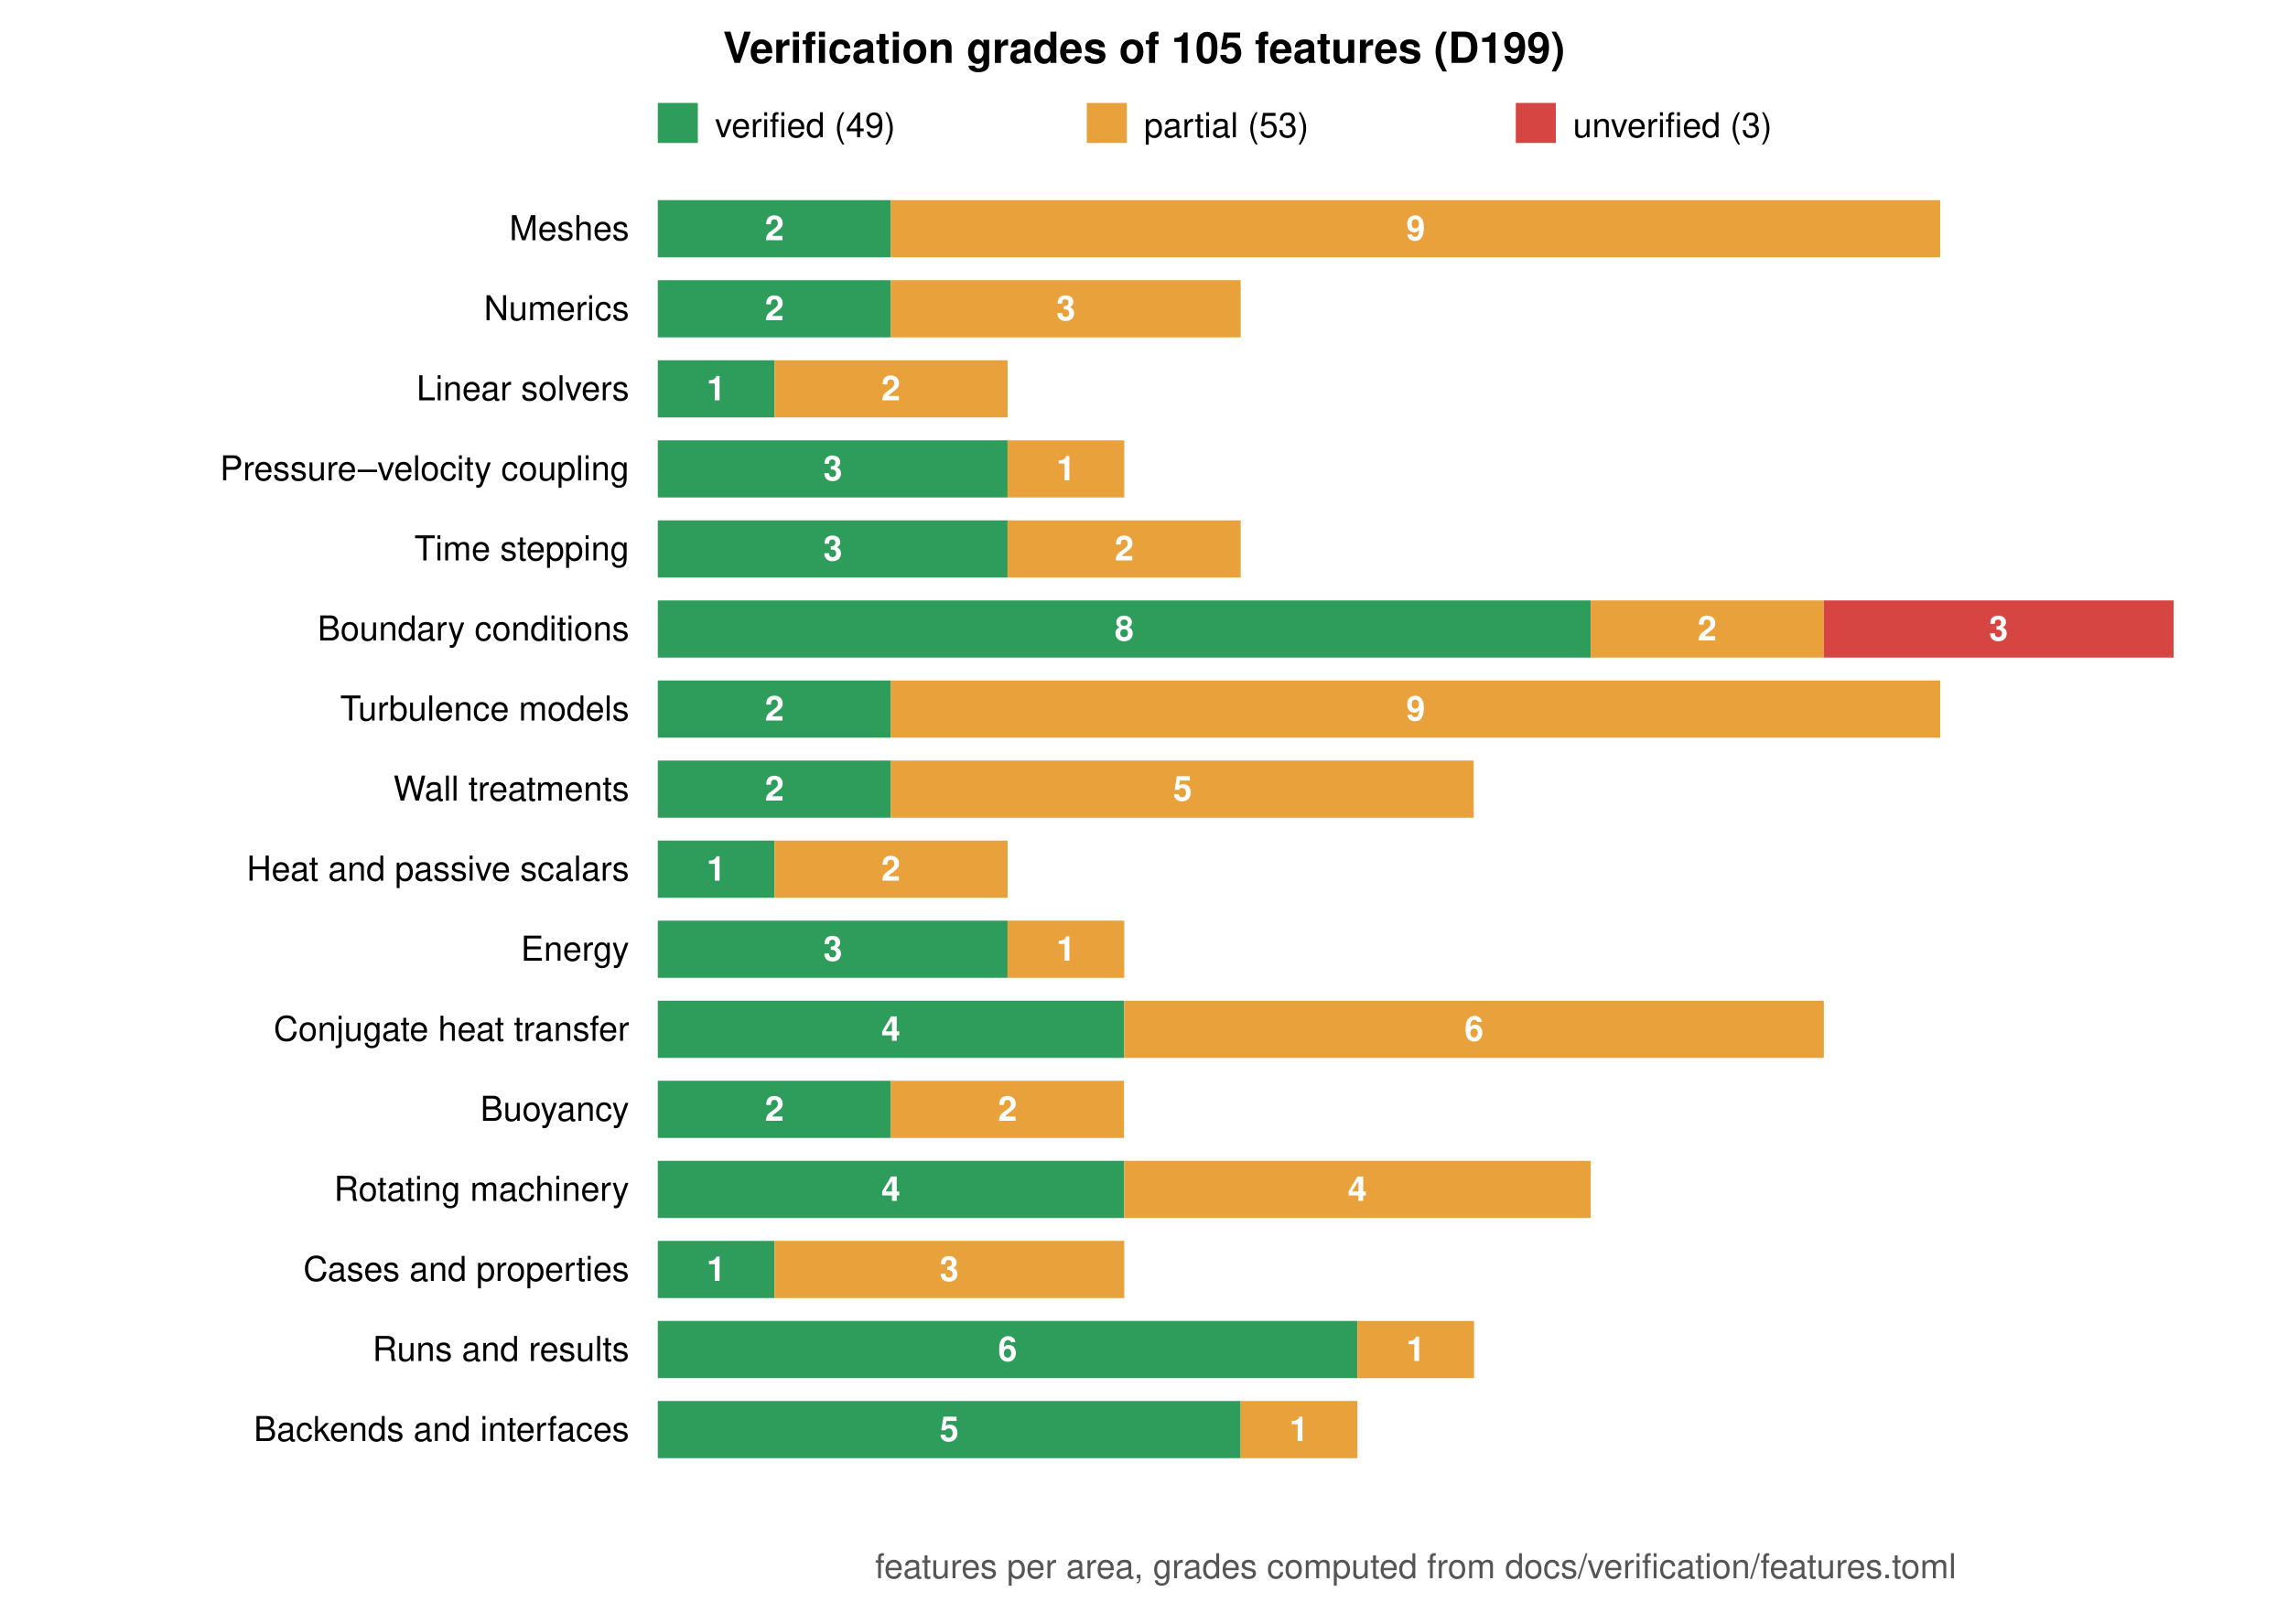
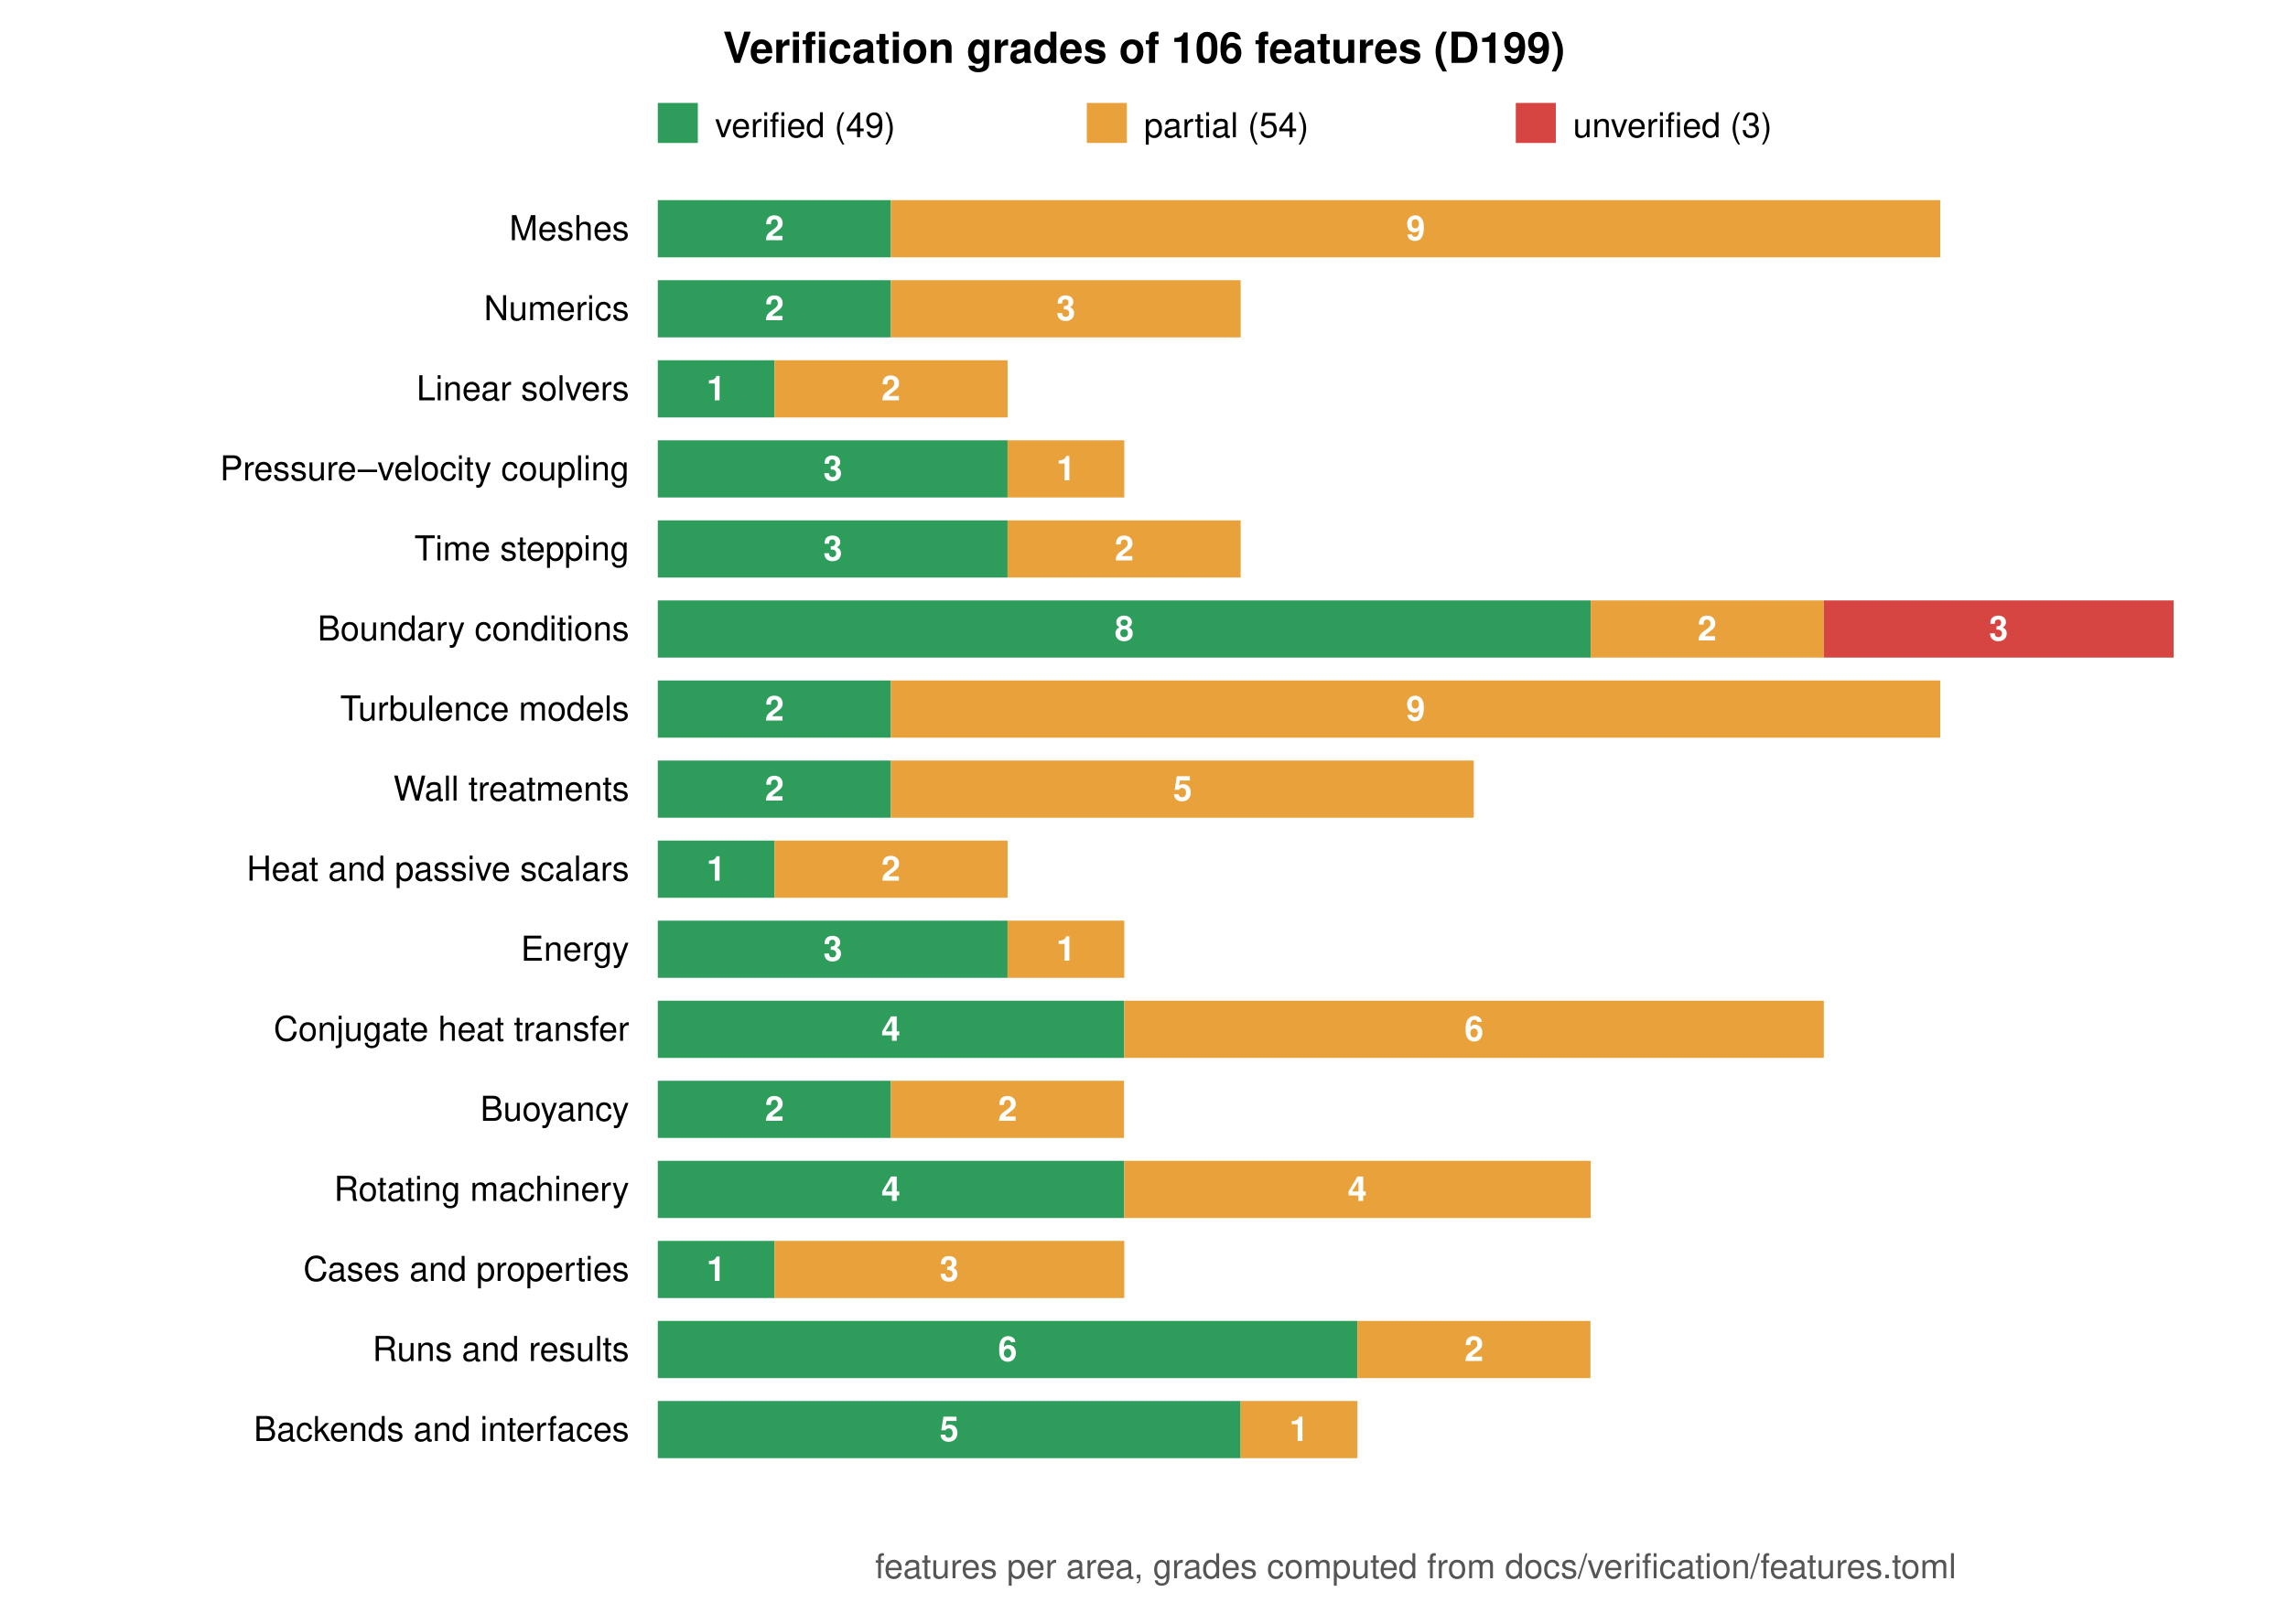
<svg xmlns="http://www.w3.org/2000/svg" viewBox="0 0 800 568" width="800" height="568" font-family="Helvetica, Arial, sans-serif" font-size="12">
  <rect width="800" height="568" fill="white" />
-   <text x="400.0" y="22" text-anchor="middle" font-size="15" font-weight="bold">Verification grades of 105 features (D199)</text>
+   <text x="400.0" y="22" text-anchor="middle" font-size="15" font-weight="bold">Verification grades of 106 features (D199)</text>
  <rect x="230" y="36" width="14" height="14" fill="#2e9d5b" />
  <text x="250" y="48">verified (49)</text>
  <rect x="380" y="36" width="14" height="14" fill="#e9a23b" />
-   <text x="400" y="48">partial (53)</text>
+   <text x="400" y="48">partial (54)</text>
  <rect x="530" y="36" width="14" height="14" fill="#d64541" />
  <text x="550" y="48">unverified (3)</text>
  <text x="220" y="84.0" text-anchor="end">Meshes</text>
  <rect x="230.0" y="70" width="81.5" height="20" fill="#2e9d5b" />
  <text x="270.8" y="84.0" text-anchor="middle" fill="white" font-weight="bold">2</text>
  <rect x="311.5" y="70" width="366.9" height="20" fill="#e9a23b" />
  <text x="495.0" y="84.0" text-anchor="middle" fill="white" font-weight="bold">9</text>
  <text x="220" y="112.0" text-anchor="end">Numerics</text>
  <rect x="230.0" y="98" width="81.5" height="20" fill="#2e9d5b" />
  <text x="270.8" y="112.0" text-anchor="middle" fill="white" font-weight="bold">2</text>
  <rect x="311.5" y="98" width="122.3" height="20" fill="#e9a23b" />
  <text x="372.7" y="112.0" text-anchor="middle" fill="white" font-weight="bold">3</text>
  <text x="220" y="140.0" text-anchor="end">Linear solvers</text>
  <rect x="230.0" y="126" width="40.8" height="20" fill="#2e9d5b" />
  <text x="250.4" y="140.0" text-anchor="middle" fill="white" font-weight="bold">1</text>
  <rect x="270.8" y="126" width="81.5" height="20" fill="#e9a23b" />
  <text x="311.5" y="140.0" text-anchor="middle" fill="white" font-weight="bold">2</text>
  <text x="220" y="168.0" text-anchor="end">Pressure–velocity coupling</text>
  <rect x="230.0" y="154" width="122.3" height="20" fill="#2e9d5b" />
  <text x="291.2" y="168.0" text-anchor="middle" fill="white" font-weight="bold">3</text>
  <rect x="352.3" y="154" width="40.8" height="20" fill="#e9a23b" />
  <text x="372.7" y="168.0" text-anchor="middle" fill="white" font-weight="bold">1</text>
  <text x="220" y="196.0" text-anchor="end">Time stepping</text>
  <rect x="230.0" y="182" width="122.3" height="20" fill="#2e9d5b" />
  <text x="291.2" y="196.0" text-anchor="middle" fill="white" font-weight="bold">3</text>
  <rect x="352.3" y="182" width="81.5" height="20" fill="#e9a23b" />
  <text x="393.1" y="196.0" text-anchor="middle" fill="white" font-weight="bold">2</text>
  <text x="220" y="224.0" text-anchor="end">Boundary conditions</text>
  <rect x="230.0" y="210" width="326.2" height="20" fill="#2e9d5b" />
  <text x="393.1" y="224.0" text-anchor="middle" fill="white" font-weight="bold">8</text>
  <rect x="556.2" y="210" width="81.5" height="20" fill="#e9a23b" />
  <text x="596.9" y="224.0" text-anchor="middle" fill="white" font-weight="bold">2</text>
  <rect x="637.7" y="210" width="122.3" height="20" fill="#d64541" />
  <text x="698.8" y="224.0" text-anchor="middle" fill="white" font-weight="bold">3</text>
  <text x="220" y="252.0" text-anchor="end">Turbulence models</text>
  <rect x="230.0" y="238" width="81.5" height="20" fill="#2e9d5b" />
  <text x="270.8" y="252.0" text-anchor="middle" fill="white" font-weight="bold">2</text>
  <rect x="311.5" y="238" width="366.9" height="20" fill="#e9a23b" />
  <text x="495.0" y="252.0" text-anchor="middle" fill="white" font-weight="bold">9</text>
  <text x="220" y="280.0" text-anchor="end">Wall treatments</text>
  <rect x="230.0" y="266" width="81.5" height="20" fill="#2e9d5b" />
  <text x="270.8" y="280.0" text-anchor="middle" fill="white" font-weight="bold">2</text>
  <rect x="311.5" y="266" width="203.8" height="20" fill="#e9a23b" />
  <text x="413.5" y="280.0" text-anchor="middle" fill="white" font-weight="bold">5</text>
  <text x="220" y="308.0" text-anchor="end">Heat and passive scalars</text>
  <rect x="230.0" y="294" width="40.8" height="20" fill="#2e9d5b" />
  <text x="250.4" y="308.0" text-anchor="middle" fill="white" font-weight="bold">1</text>
  <rect x="270.8" y="294" width="81.5" height="20" fill="#e9a23b" />
  <text x="311.5" y="308.0" text-anchor="middle" fill="white" font-weight="bold">2</text>
  <text x="220" y="336.0" text-anchor="end">Energy</text>
  <rect x="230.0" y="322" width="122.3" height="20" fill="#2e9d5b" />
  <text x="291.2" y="336.0" text-anchor="middle" fill="white" font-weight="bold">3</text>
  <rect x="352.3" y="322" width="40.8" height="20" fill="#e9a23b" />
  <text x="372.7" y="336.0" text-anchor="middle" fill="white" font-weight="bold">1</text>
  <text x="220" y="364.0" text-anchor="end">Conjugate heat transfer</text>
  <rect x="230.0" y="350" width="163.1" height="20" fill="#2e9d5b" />
  <text x="311.5" y="364.0" text-anchor="middle" fill="white" font-weight="bold">4</text>
  <rect x="393.1" y="350" width="244.6" height="20" fill="#e9a23b" />
  <text x="515.4" y="364.0" text-anchor="middle" fill="white" font-weight="bold">6</text>
  <text x="220" y="392.0" text-anchor="end">Buoyancy</text>
  <rect x="230.0" y="378" width="81.5" height="20" fill="#2e9d5b" />
  <text x="270.8" y="392.0" text-anchor="middle" fill="white" font-weight="bold">2</text>
  <rect x="311.5" y="378" width="81.5" height="20" fill="#e9a23b" />
  <text x="352.3" y="392.0" text-anchor="middle" fill="white" font-weight="bold">2</text>
  <text x="220" y="420.0" text-anchor="end">Rotating machinery</text>
  <rect x="230.0" y="406" width="163.1" height="20" fill="#2e9d5b" />
  <text x="311.5" y="420.0" text-anchor="middle" fill="white" font-weight="bold">4</text>
  <rect x="393.1" y="406" width="163.1" height="20" fill="#e9a23b" />
  <text x="474.6" y="420.0" text-anchor="middle" fill="white" font-weight="bold">4</text>
  <text x="220" y="448.0" text-anchor="end">Cases and properties</text>
  <rect x="230.0" y="434" width="40.8" height="20" fill="#2e9d5b" />
  <text x="250.4" y="448.0" text-anchor="middle" fill="white" font-weight="bold">1</text>
  <rect x="270.8" y="434" width="122.3" height="20" fill="#e9a23b" />
  <text x="331.9" y="448.0" text-anchor="middle" fill="white" font-weight="bold">3</text>
  <text x="220" y="476.0" text-anchor="end">Runs and results</text>
  <rect x="230.0" y="462" width="244.6" height="20" fill="#2e9d5b" />
  <text x="352.3" y="476.0" text-anchor="middle" fill="white" font-weight="bold">6</text>
-   <rect x="474.6" y="462" width="40.8" height="20" fill="#e9a23b" />
-   <text x="495.0" y="476.0" text-anchor="middle" fill="white" font-weight="bold">1</text>
+   <rect x="474.6" y="462" width="81.5" height="20" fill="#e9a23b" />
+   <text x="515.4" y="476.0" text-anchor="middle" fill="white" font-weight="bold">2</text>
  <text x="220" y="504.0" text-anchor="end">Backends and interfaces</text>
  <rect x="230.0" y="490" width="203.8" height="20" fill="#2e9d5b" />
  <text x="331.9" y="504.0" text-anchor="middle" fill="white" font-weight="bold">5</text>
  <rect x="433.8" y="490" width="40.8" height="20" fill="#e9a23b" />
  <text x="454.2" y="504.0" text-anchor="middle" fill="white" font-weight="bold">1</text>
  <text x="495.0" y="552" text-anchor="middle" fill="#555">features per area, grades computed from docs/verification/features.toml</text>
</svg>
